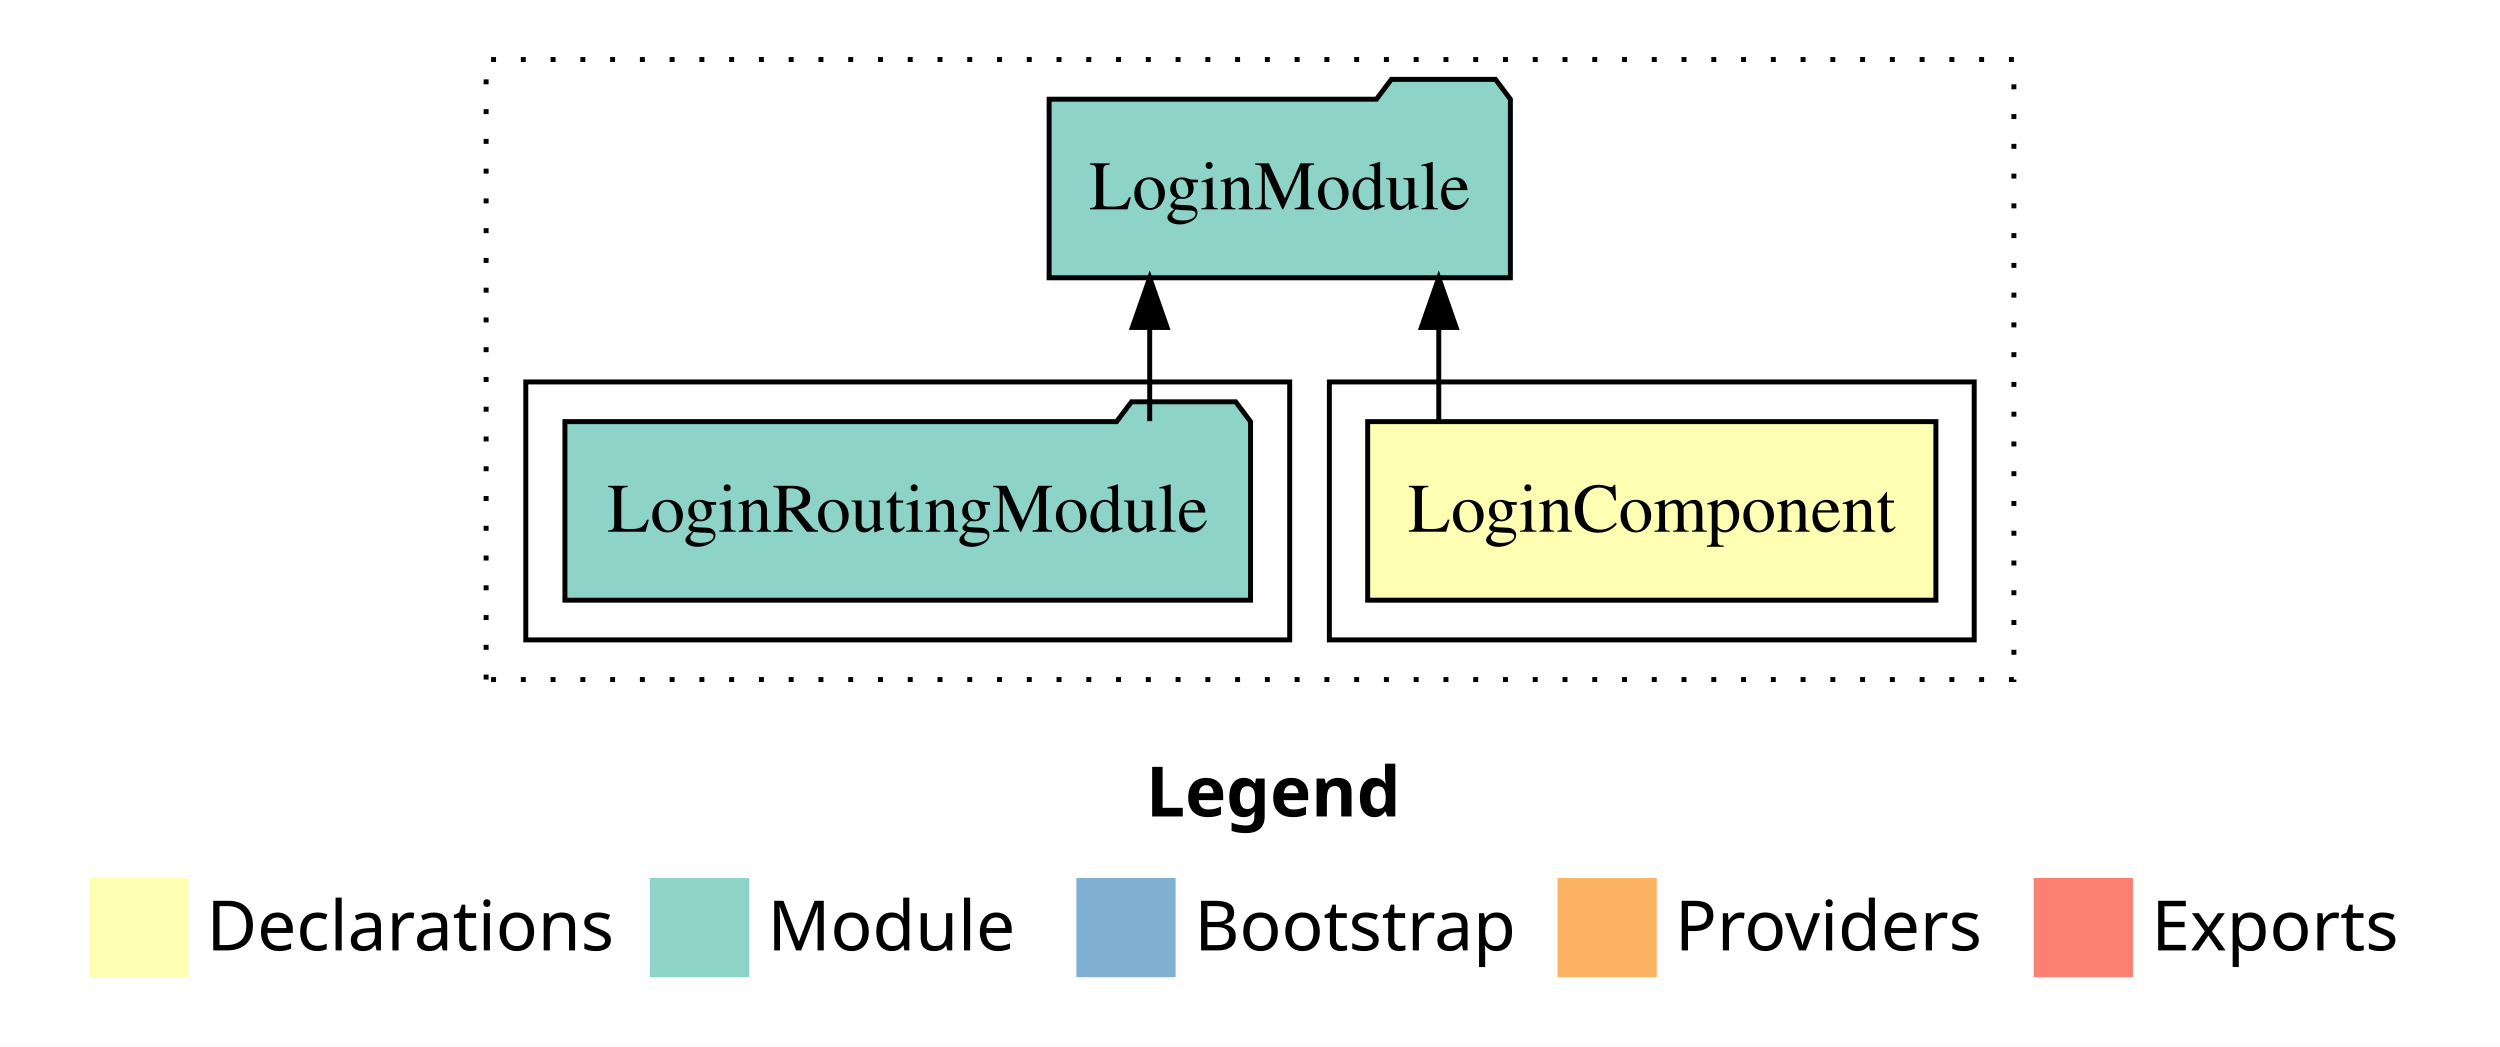
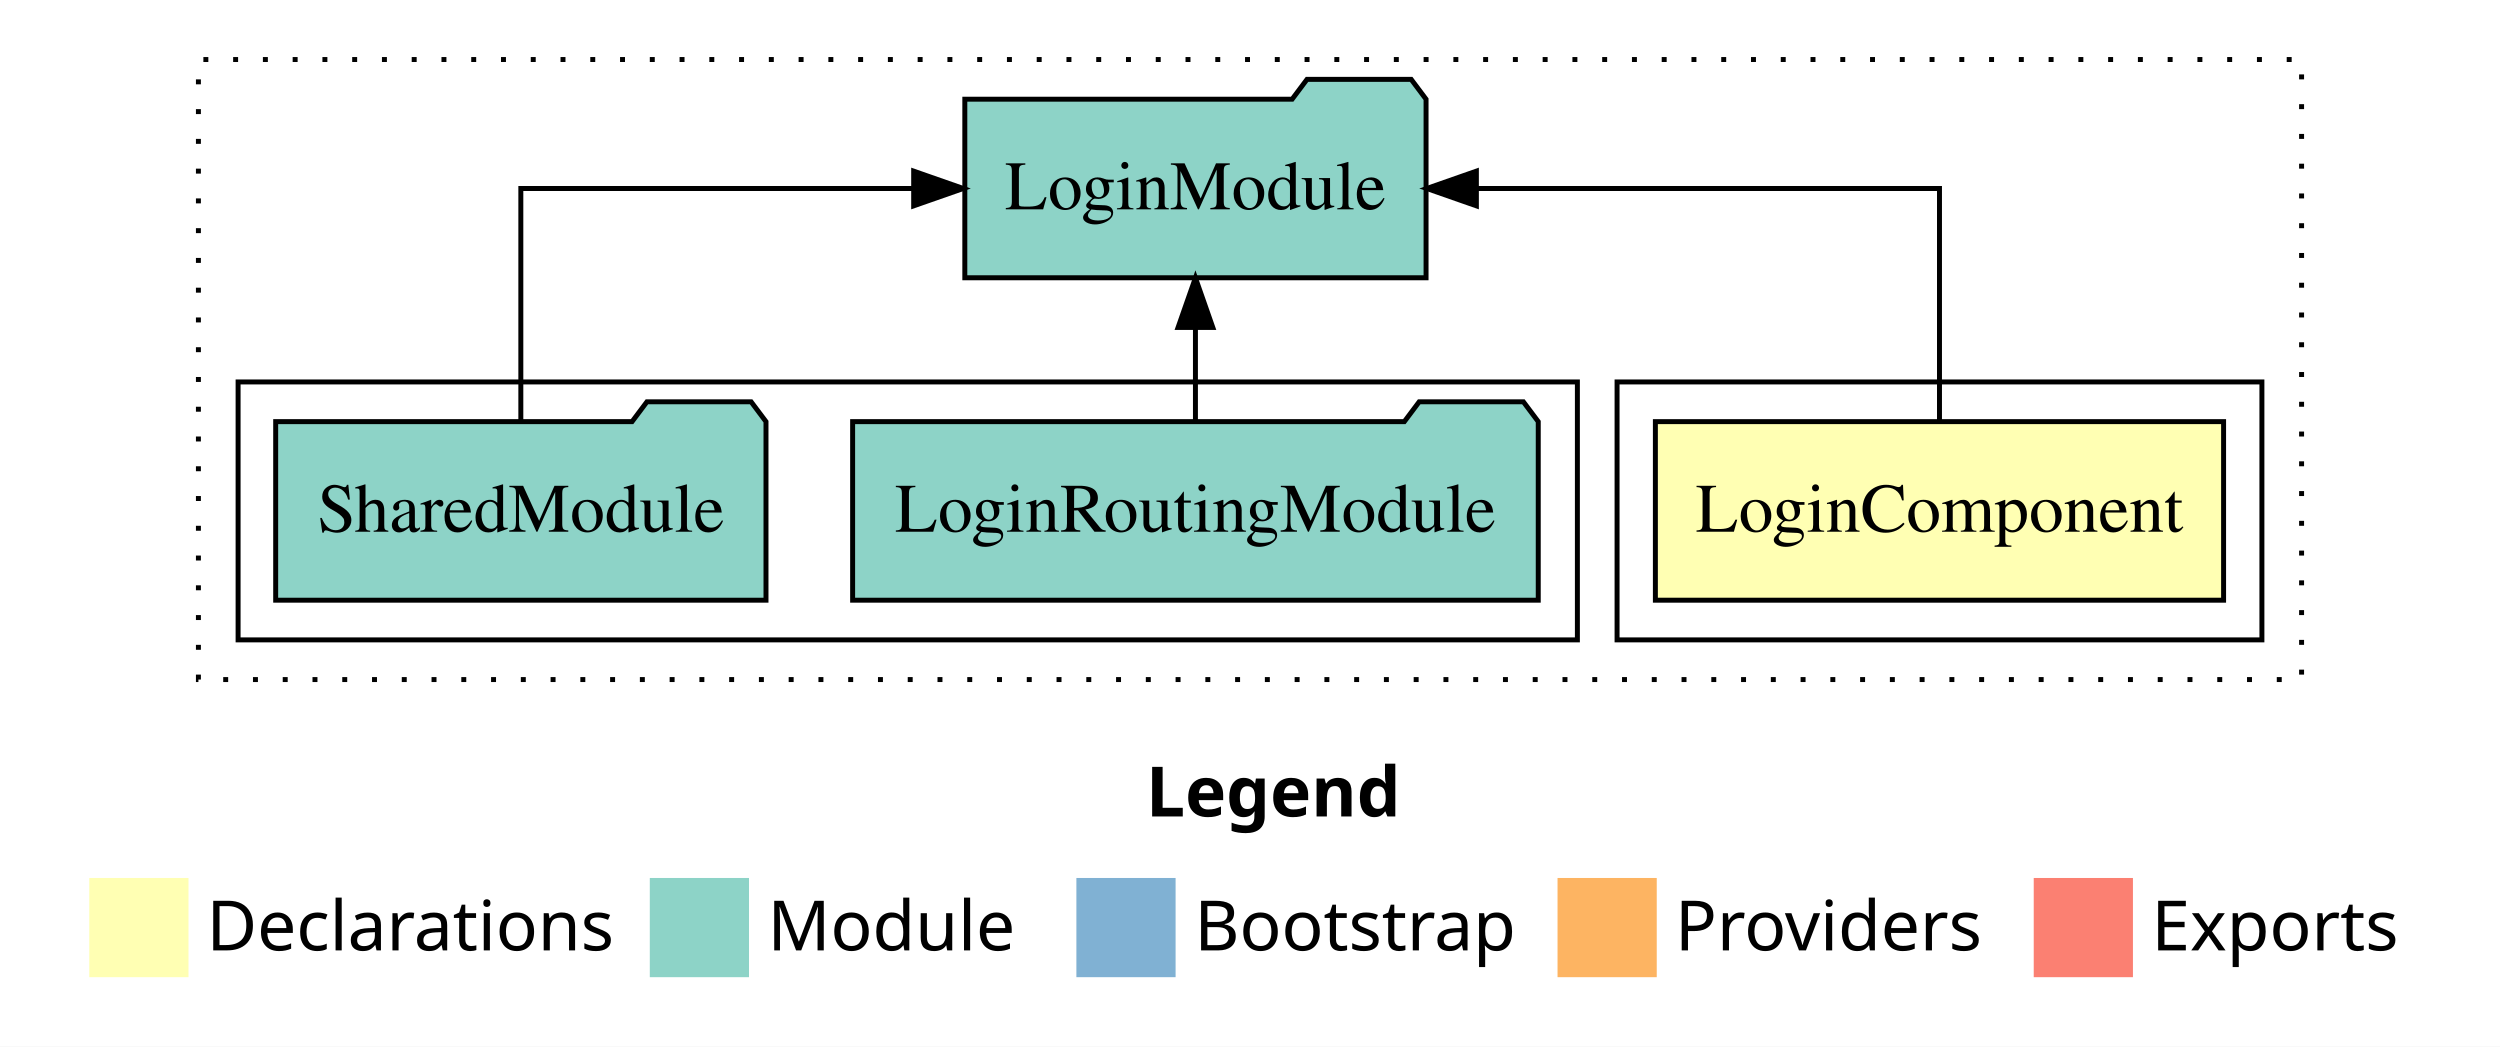
<svg xmlns="http://www.w3.org/2000/svg" width="504pt" height="211pt" viewBox="0.00 0.00 504.00 211.00">
  <g id="graph0" class="graph" transform="scale(1 1) rotate(0) translate(4 207)">
    <polygon fill="#ffffff" stroke="transparent" points="-4,4 -4,-207 500,-207 500,4 -4,4" />
    <text text-anchor="start" x="227.009" y="-42.4" font-family="sans-serif" font-weight="bold" font-size="14.00" fill="#000000">Legend</text>
    <polygon fill="#ffffb3" stroke="transparent" points="14,-10 14,-30 34,-30 34,-10 14,-10" />
    <text text-anchor="start" x="37.629" y="-15.4" font-family="sans-serif" font-size="14.00" fill="#000000">  Declarations</text>
    <polygon fill="#8dd3c7" stroke="transparent" points="127,-10 127,-30 147,-30 147,-10 127,-10" />
    <text text-anchor="start" x="150.725" y="-15.4" font-family="sans-serif" font-size="14.00" fill="#000000">  Module</text>
    <polygon fill="#80b1d3" stroke="transparent" points="213,-10 213,-30 233,-30 233,-10 213,-10" />
    <text text-anchor="start" x="236.781" y="-15.4" font-family="sans-serif" font-size="14.00" fill="#000000">  Bootstrap</text>
    <polygon fill="#fdb462" stroke="transparent" points="310,-10 310,-30 330,-30 330,-10 310,-10" />
    <text text-anchor="start" x="333.673" y="-15.4" font-family="sans-serif" font-size="14.00" fill="#000000">  Providers</text>
    <polygon fill="#fb8072" stroke="transparent" points="406,-10 406,-30 426,-30 426,-10 406,-10" />
    <text text-anchor="start" x="429.726" y="-15.4" font-family="sans-serif" font-size="14.00" fill="#000000">  Exports</text>
    <g id="clust1" class="cluster">
-       <polygon fill="none" stroke="#000000" stroke-dasharray="1,5" points="94,-70 94,-195 402,-195 402,-70 94,-70" />
+       <polygon fill="none" stroke="#000000" stroke-dasharray="1,5" points="36,-70 36,-195 460,-195 460,-70 36,-70" />
    </g>
    <g id="clust2" class="cluster">
-       <polygon fill="none" stroke="#000000" points="264,-78 264,-130 394,-130 394,-78 264,-78" />
+       <polygon fill="none" stroke="#000000" points="322,-78 322,-130 452,-130 452,-78 322,-78" />
    </g>
    <g id="clust4" class="cluster">
-       <polygon fill="none" stroke="#000000" points="102,-78 102,-130 256,-130 256,-78 102,-78" />
+       <polygon fill="none" stroke="#000000" points="44,-78 44,-130 314,-130 314,-78 44,-78" />
    </g>
    <g id="node1" class="node">
-       <polygon fill="#ffffb3" stroke="#000000" points="386.276,-122 271.724,-122 271.724,-86 386.276,-86 386.276,-122" />
-       <text text-anchor="middle" x="329" y="-99.8" font-family="Times,serif" font-size="14.00" fill="#000000">LoginComponent</text>
+       <polygon fill="#ffffb3" stroke="#000000" points="444.276,-122 329.724,-122 329.724,-86 444.276,-86 444.276,-122" />
+       <text text-anchor="middle" x="387" y="-99.8" font-family="Times,serif" font-size="14.00" fill="#000000">LoginComponent</text>
    </g>
    <g id="node2" class="node">
-       <polygon fill="#8dd3c7" stroke="#000000" points="300.493,-187 297.493,-191 276.493,-191 273.493,-187 207.507,-187 207.507,-151 300.493,-151 300.493,-187" />
-       <text text-anchor="middle" x="254" y="-164.8" font-family="Times,serif" font-size="14.00" fill="#000000">LoginModule</text>
+       <polygon fill="#8dd3c7" stroke="#000000" points="283.493,-187 280.493,-191 259.493,-191 256.493,-187 190.507,-187 190.507,-151 283.493,-151 283.493,-187" />
+       <text text-anchor="middle" x="237" y="-164.8" font-family="Times,serif" font-size="14.00" fill="#000000">LoginModule</text>
    </g>
    <g id="edge1" class="edge">
-       <path fill="none" stroke="#000000" d="M286.054,-122.106C286.054,-122.106 286.054,-140.991 286.054,-140.991" />
-       <polygon fill="#000000" stroke="#000000" points="282.554,-140.991 286.054,-150.991 289.554,-140.991 282.554,-140.991" />
+       <path fill="none" stroke="#000000" d="M387,-122.106C387,-141.339 387,-169 387,-169 387,-169 293.639,-169 293.639,-169" />
+       <polygon fill="#000000" stroke="#000000" points="293.639,-165.5 283.639,-169 293.639,-172.5 293.639,-165.5" />
    </g>
    <g id="node3" class="node">
-       <polygon fill="#8dd3c7" stroke="#000000" points="248.111,-122 245.111,-126 224.111,-126 221.111,-122 109.889,-122 109.889,-86 248.111,-86 248.111,-122" />
-       <text text-anchor="middle" x="179" y="-99.8" font-family="Times,serif" font-size="14.00" fill="#000000">LoginRoutingModule</text>
+       <polygon fill="#8dd3c7" stroke="#000000" points="306.111,-122 303.111,-126 282.111,-126 279.111,-122 167.889,-122 167.889,-86 306.111,-86 306.111,-122" />
+       <text text-anchor="middle" x="237" y="-99.8" font-family="Times,serif" font-size="14.00" fill="#000000">LoginRoutingModule</text>
    </g>
    <g id="edge2" class="edge">
-       <path fill="none" stroke="#000000" d="M227.78,-122.106C227.78,-122.106 227.78,-140.991 227.78,-140.991" />
-       <polygon fill="#000000" stroke="#000000" points="224.28,-140.991 227.78,-150.991 231.28,-140.991 224.28,-140.991" />
+       <path fill="none" stroke="#000000" d="M237,-122.106C237,-122.106 237,-140.991 237,-140.991" />
+       <polygon fill="#000000" stroke="#000000" points="233.5,-140.991 237,-150.991 240.5,-140.991 233.5,-140.991" />
+     </g>
+     <g id="node4" class="node">
+       <polygon fill="#8dd3c7" stroke="#000000" points="150.423,-122 147.423,-126 126.423,-126 123.423,-122 51.577,-122 51.577,-86 150.423,-86 150.423,-122" />
+       <text text-anchor="middle" x="101" y="-99.8" font-family="Times,serif" font-size="14.00" fill="#000000">SharedModule</text>
+     </g>
+     <g id="edge3" class="edge">
+       <path fill="none" stroke="#000000" d="M101,-122.106C101,-141.339 101,-169 101,-169 101,-169 180.196,-169 180.196,-169" />
+       <polygon fill="#000000" stroke="#000000" points="180.197,-172.5 190.196,-169 180.196,-165.5 180.197,-172.5" />
    </g>
  </g>
</svg>
